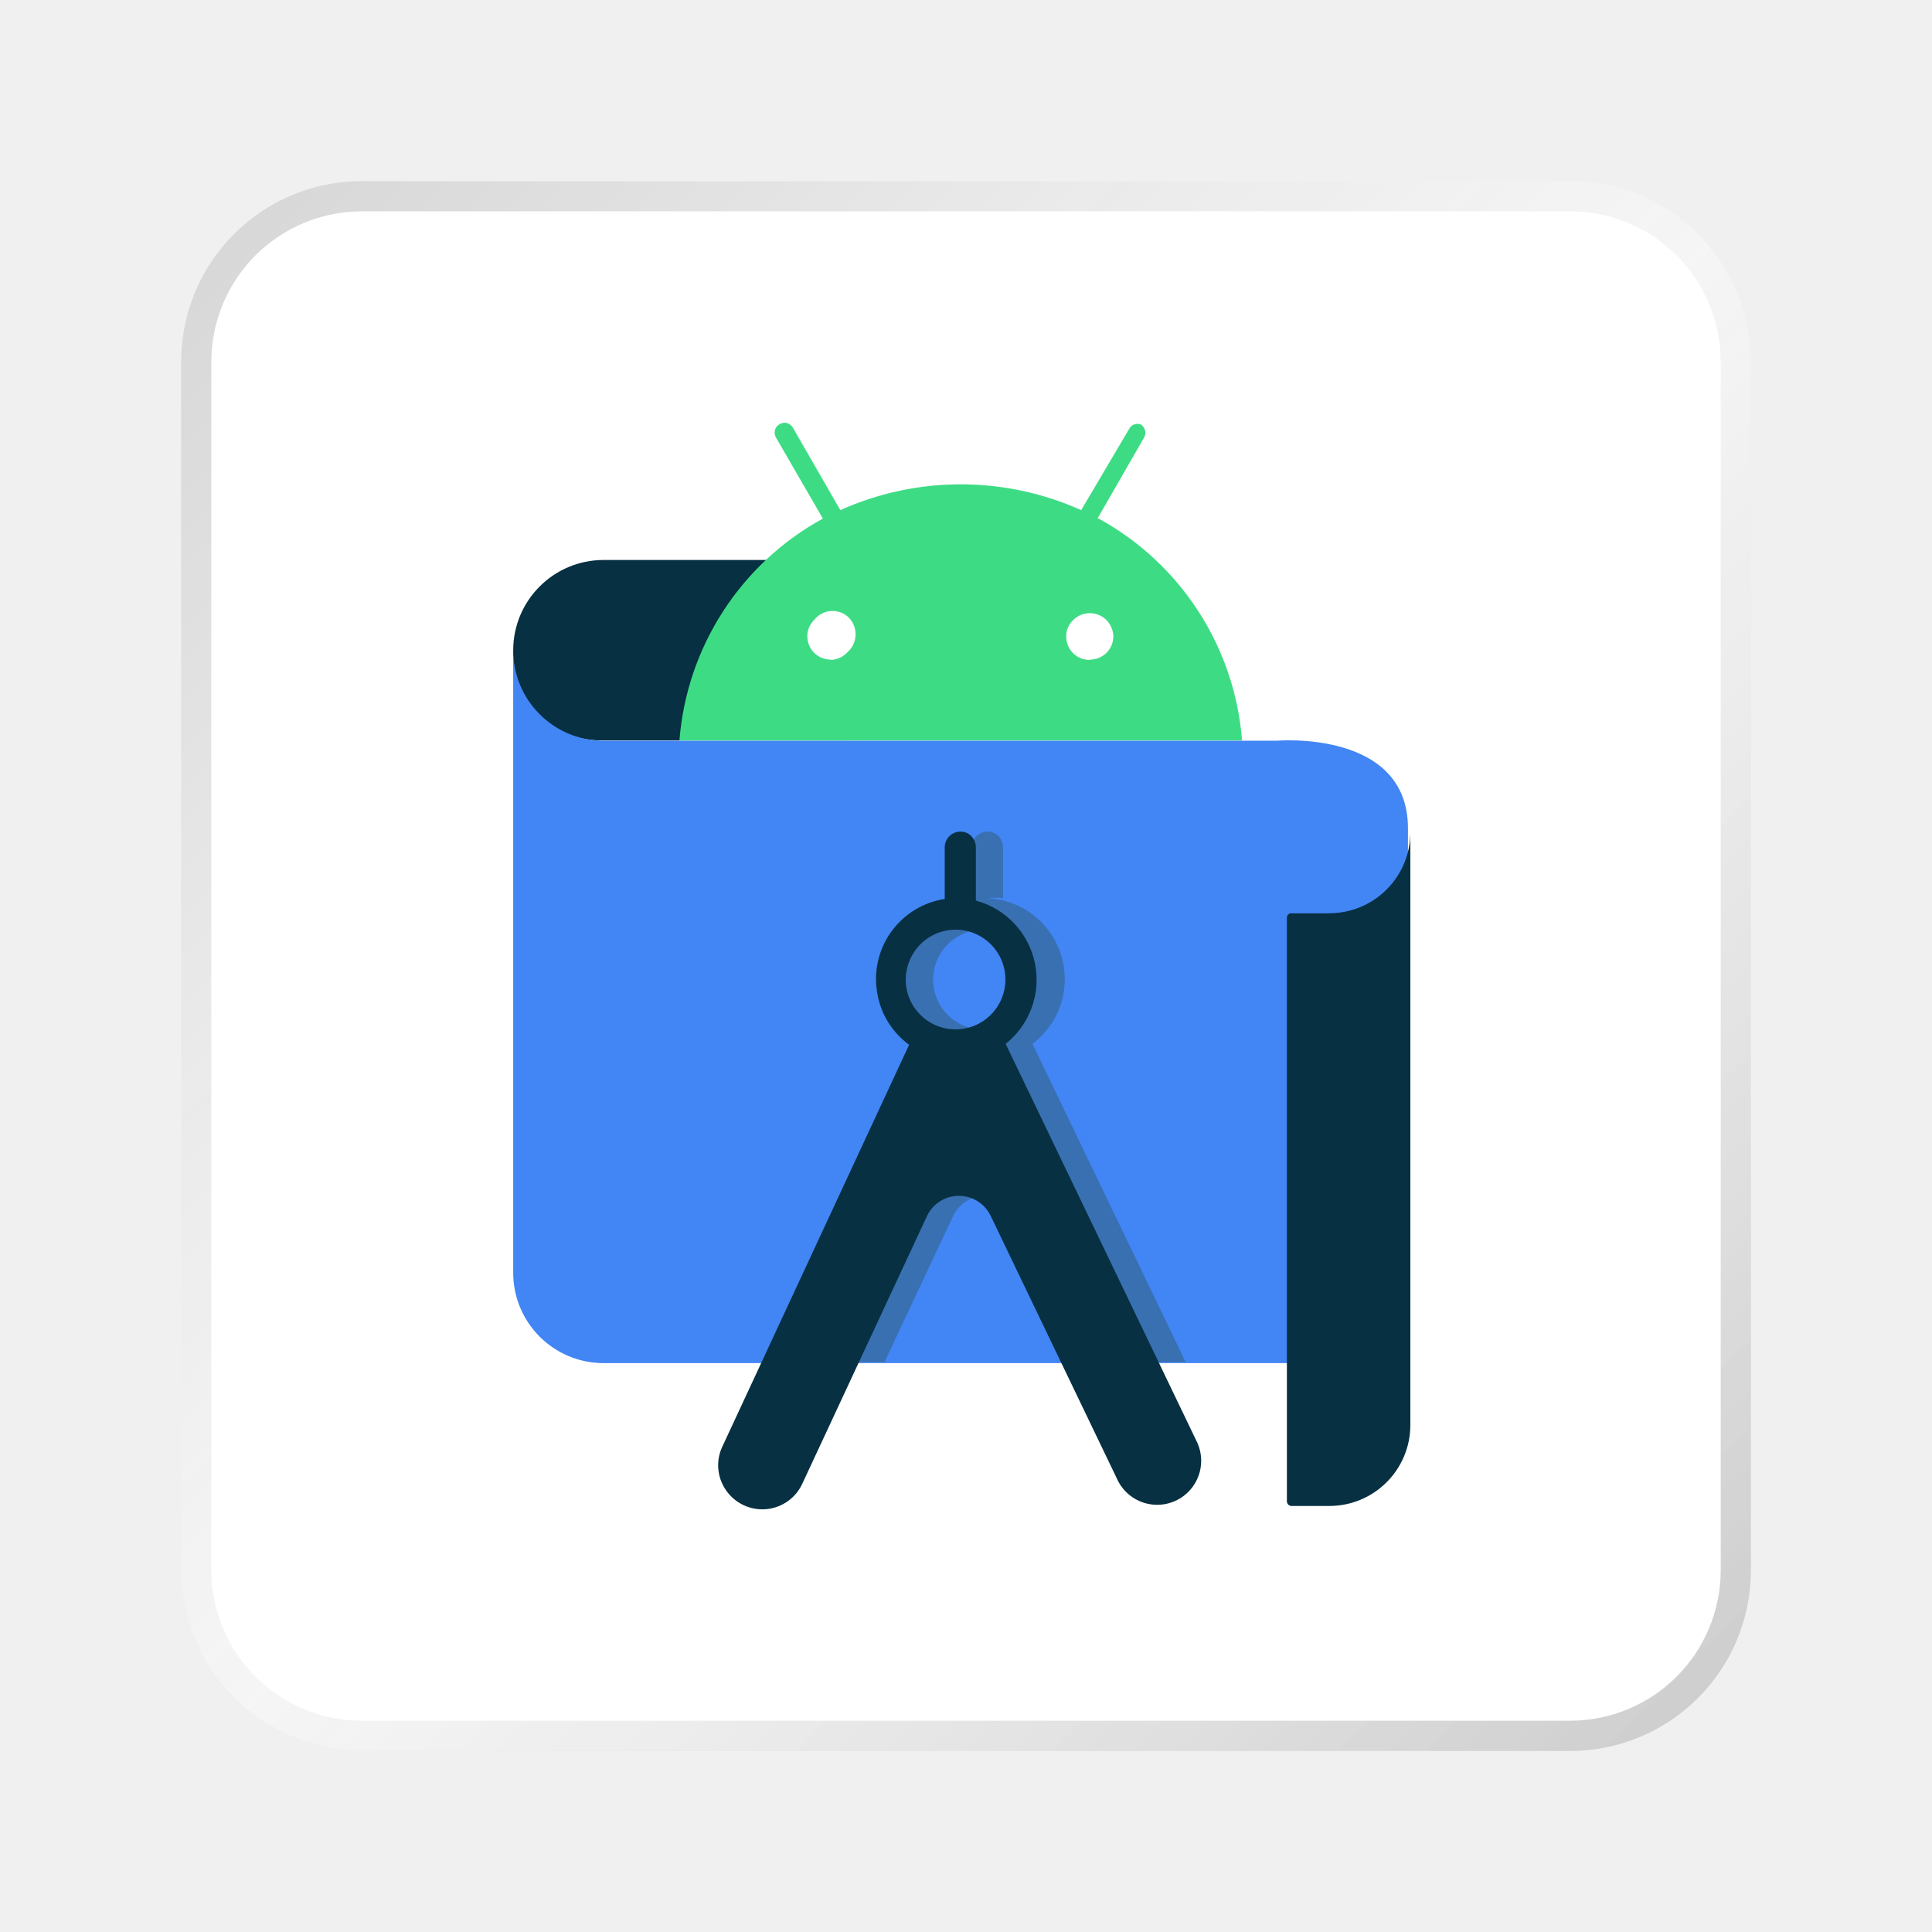
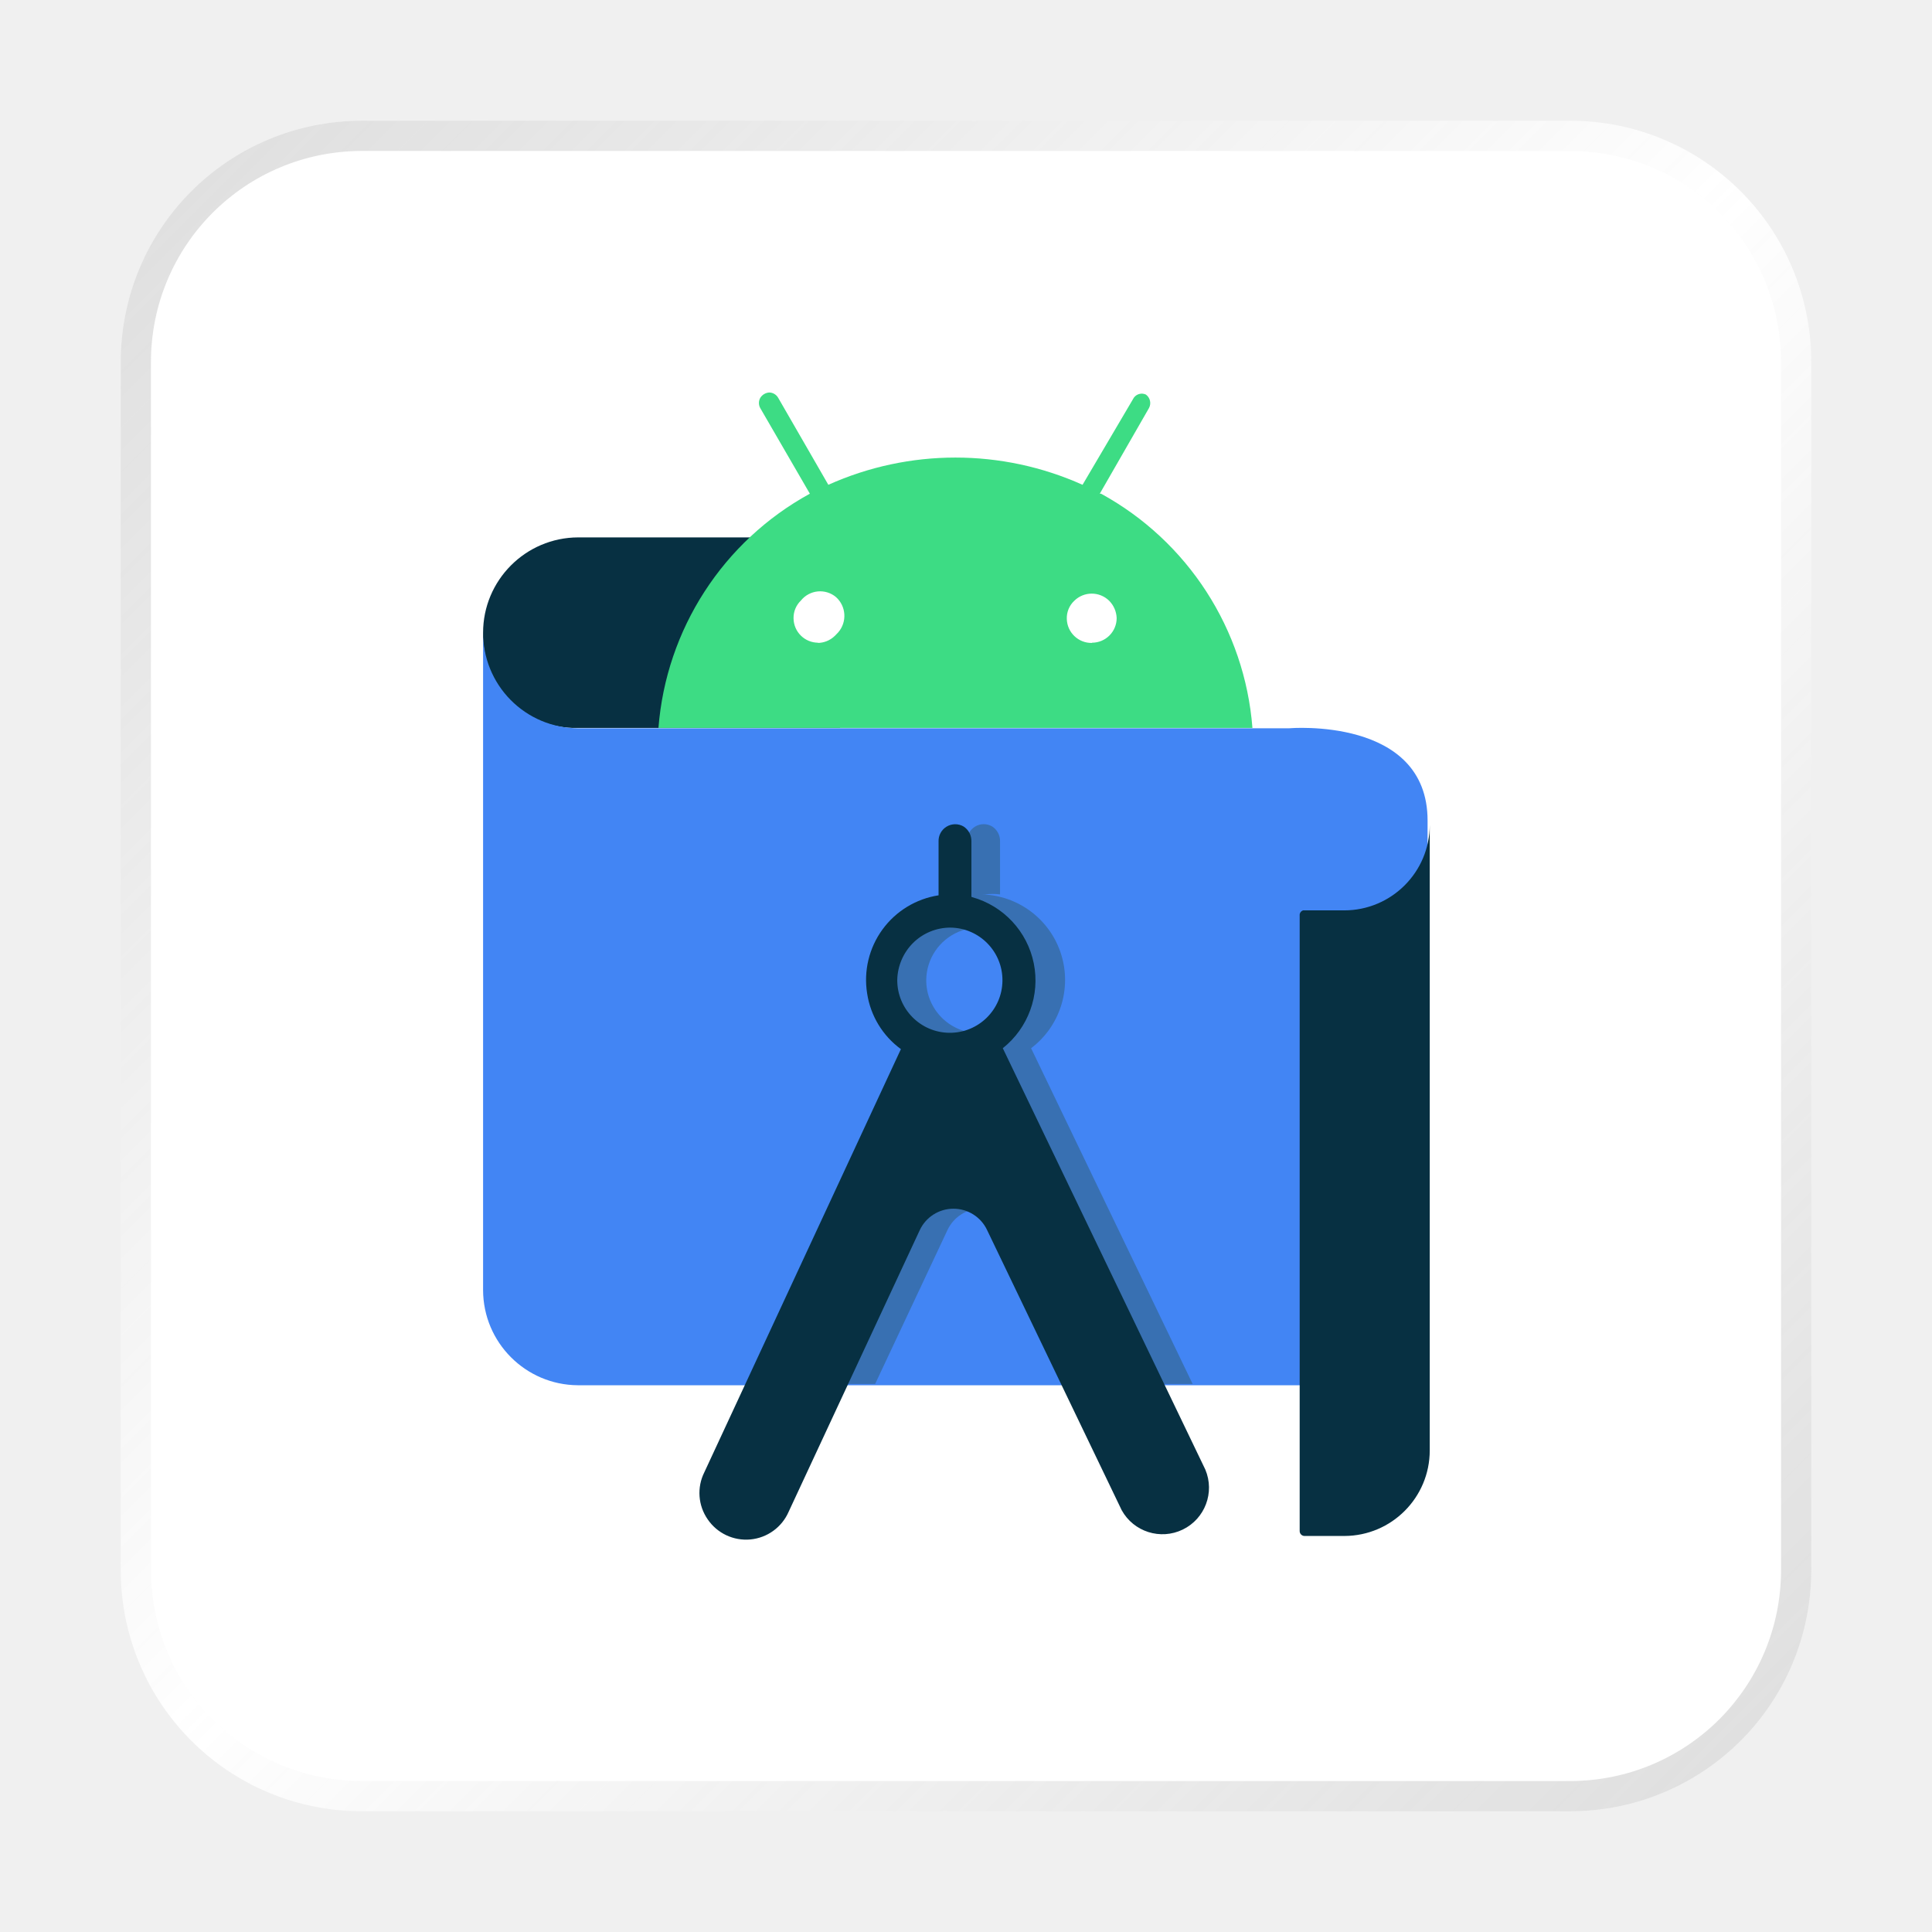
<svg xmlns="http://www.w3.org/2000/svg" xmlns:xlink="http://www.w3.org/1999/xlink" width="64" height="64" viewBox="0 0 16.933 16.933" version="1.1" id="svg5">
  <defs id="defs2">
+     <linearGradient xlink:href="#linearGradient37218" id="linearGradient1781" x1="2.8346456e-08" y1="2.2677165e-07" x2="64" y2="64" gradientUnits="userSpaceOnUse" gradientTransform="scale(0.2645833)" />
    <linearGradient id="linearGradient37218">
-       <stop style="stop-color:#1a1a1a;stop-opacity:1" offset="0" id="stop37214" />
-       <stop style="stop-color:#afafaf;stop-opacity:0.4" offset="0.497" id="stop37220" />
-       <stop style="stop-color:#4d4d4d;stop-opacity:1" offset="1" id="stop37216" />
+       <stop style="stop-color:#808080;stop-opacity:1" offset="0" id="stop37214" />
+       <stop style="stop-color:#717171;stop-opacity:0.004" offset="0.497" id="stop37220" />
+       <stop style="stop-color:#808080;stop-opacity:1" offset="1" id="stop37216" />
    </linearGradient>
-     <linearGradient xlink:href="#linearGradient37218" id="linearGradient881" x1="64.208" y1="64.063" x2="0.305" y2="0.135" gradientUnits="userSpaceOnUse" />
  </defs>
-   <path id="rect846-3" style="fill:#ffffff;stroke-width:0.338;fill-opacity:1" d="m 3.175,1.587 h 10.583 c 0.879,0 1.587,0.708 1.587,1.587 v 10.583 c 0,0.879 -0.708,1.587 -1.587,1.587 H 3.175 c -0.879,0 -1.587,-0.708 -1.587,-1.587 V 3.175 c 0,-0.879 0.708,-1.587 1.587,-1.587 z" />
-   <path id="rect846" style="opacity:0.3;fill:url(#linearGradient881);stroke-width:1.276;fill-opacity:1" d="M 12 6 C 8.676 6 6 8.676 6 12 L 6 52 C 6 55.324 8.676 58 12 58 L 52 58 C 55.324 58 58 55.324 58 52 L 58 12 C 58 8.676 55.324 6 52 6 L 12 6 z M 12 7 L 52 7 C 54.77 7 57 9.23 57 12 L 57 52 C 57 54.77 54.77 57 52 57 L 12 57 C 9.23 57 7 54.77 7 52 L 7 12 C 7 9.23 9.23 7 12 7 z " transform="scale(0.2645833)" />
-   <path id="path4" d="M 7.447,4.908 H 5.288 A 0.792,0.792 0 0 0 4.498,5.7 0.767,0.767 0 0 0 5.242,6.489 h 2.22 z" style="fill:#073042;stroke-width:0.256" />
-   <path id="path6" d="M 12.34,11.947 H 5.285 A 0.792,0.792 0 0 1 4.498,11.158 V 5.695 a 0.792,0.792 0 0 0 0.787,0.797 h 5.905 c 0,0 1.15,-0.1 1.15,0.767 z" style="fill:#4285f4;stroke-width:0.256" />
-   <path id="path10" d="M 9.049,9.149 A 0.71,0.71 0 0 0 8.643,7.872 h 0.023 a 0.511,0.511 0 0 1 0.125,0 V 7.432 A 0.143,0.143 0 0 0 8.725,7.307 0.138,0.138 0 0 0 8.518,7.432 v 0.447 A 0.71,0.71 0 0 0 7.925,8.695 0.703,0.703 0 0 0 8.206,9.157 l -1.301,2.78 h 0.848 l 0.6,-1.278 a 0.309,0.309 0 0 1 0.56,0 l 0.618,1.278 H 10.391 Z M 8.615,9.024 A 0.439,0.439 0 0 1 8.178,8.582 0.439,0.439 0 0 1 8.921,8.27 0.439,0.439 0 0 1 8.615,9.024 Z" style="fill:#3870b2;stroke-width:0.256" />
-   <path id="path12" d="M 6.974,5.296 H 10.002 V 5.851 H 6.974 Z" style="fill:#ffffff;stroke-width:0.256" />
-   <path id="path14" d="M 8.38,8.148 A 0.437,0.437 0 1 1 7.938,8.582 0.447,0.447 0 0 1 8.068,8.275 0.439,0.439 0 0 1 8.38,8.148 Z M 8.553,7.892 V 7.432 A 0.143,0.143 0 0 0 8.487,7.307 0.138,0.138 0 0 0 8.28,7.432 v 0.447 A 0.71,0.71 0 0 0 7.687,8.695 0.703,0.703 0 0 0 7.968,9.157 l -1.633,3.513 a 0.383,0.383 0 0 0 0.028,0.391 0.386,0.386 0 0 0 0.672,-0.064 l 1.089,-2.338 a 0.309,0.309 0 0 1 0.56,0 l 1.117,2.325 A 0.386,0.386 0 0 0 10.495,12.647 L 8.814,9.149 A 0.718,0.718 0 0 0 8.559,7.895" style="fill:#073042;stroke-width:0.256" />
-   <path id="path16" d="m 9.555,5.784 a 0.204,0.204 0 0 1 -0.21,-0.199 0.197,0.197 0 0 1 0.061,-0.151 0.207,0.207 0 0 1 0.291,0 0.215,0.215 0 0 1 0.061,0.143 0.204,0.204 0 0 1 -0.204,0.204 v 0 m -2.272,0 A 0.204,0.204 0 0 1 7.076,5.58 0.199,0.199 0 0 1 7.138,5.431 0.204,0.204 0 0 1 7.429,5.403 0.21,0.21 0 0 1 7.447,5.697 L 7.419,5.725 A 0.207,0.207 0 0 1 7.273,5.784 M 9.619,4.545 10.028,3.834 A 0.087,0.087 0 0 0 10.002,3.722 0.082,0.082 0 0 0 9.903,3.748 L 9.476,4.471 a 2.576,2.576 0 0 0 -2.111,0 L 6.949,3.748 a 0.087,0.087 0 0 0 -0.074,-0.043 0.095,0.095 0 0 0 -0.074,0.043 0.087,0.087 0 0 0 0,0.087 l 0.411,0.71 A 2.433,2.433 0 0 0 5.955,6.489 H 10.886 A 2.433,2.433 0 0 0 9.629,4.545" class="cls-5" style="fill:#3ddc84;stroke-width:0.256" />
-   <path id="path18" d="m 11.632,8.005 h -0.325 a 0.041,0.041 0 0 0 -0.028,0.043 v 0 5.11 a 0.041,0.041 0 0 0 0.038,0.041 h 0.335 A 0.71,0.71 0 0 0 12.361,12.489 V 7.294 a 0.71,0.71 0 0 1 -0.71,0.71 z" style="fill:#073042;stroke-width:0.256" />
+   <path id="rect863" style="fill:#ffffff;stroke-width:0.265" d="M 3.175,1.058 H 13.758 c 1.173,0 2.117,0.944 2.117,2.117 V 13.758 c 0,1.173 -0.944,2.117 -2.117,2.117 H 3.175 c -1.173,0 -2.117,-0.944 -2.117,-2.117 V 3.175 c 0,-1.173 0.944,-2.117 2.117,-2.117 z" />
+   <path id="rect1345" style="opacity:0.3;fill:url(#linearGradient1781);fill-opacity:1;stroke-width:0.265" d="m 3.175,1.058 c -1.173,0 -2.117,0.944 -2.117,2.117 v 10.583 c 0,1.173 0.944,2.117 2.117,2.117 h 10.583 c 1.173,0 2.117,-0.944 2.117,-2.117 V 3.175 c 0,-1.173 -0.944,-2.117 -2.117,-2.117 z m 0,0.265 h 10.583 c 1.026,0 1.852,0.826 1.852,1.852 v 10.583 c 0,1.026 -0.826,1.852 -1.852,1.852 H 3.175 c -1.026,0 -1.852,-0.826 -1.852,-1.852 V 3.175 c 0,-1.026 0.826,-1.852 1.852,-1.852 z" />
+   <path id="path4" d="M 7.346,4.71 H 5.067 A 0.836,0.836 0 0 0 4.234,5.546 0.809,0.809 0 0 0 5.019,6.38 h 2.344 z" style="fill:#073042;stroke-width:0.27" />
+   <path id="path6" d="M 12.511,12.141 H 5.064 A 0.836,0.836 0 0 1 4.234,11.307 V 5.541 a 0.836,0.836 0 0 0 0.831,0.842 h 6.233 c 0,0 1.214,-0.105 1.214,0.809 z" style="fill:#4285f4;stroke-width:0.27" />
+   <path id="path10" d="M 9.037,9.187 A 0.75,0.75 0 0 0 8.609,7.839 h 0.024 a 0.539,0.539 0 0 1 0.132,0 V 7.375 A 0.151,0.151 0 0 0 8.695,7.243 0.146,0.146 0 0 0 8.476,7.375 V 7.847 A 0.75,0.75 0 0 0 7.851,8.707 0.742,0.742 0 0 0 8.147,9.195 L 6.774,12.13 H 7.67 L 8.304,10.781 a 0.326,0.326 0 0 1 0.591,0 l 0.653,1.349 H 10.453 Z M 8.579,9.055 A 0.464,0.464 0 0 1 8.118,8.588 0.464,0.464 0 0 1 8.903,8.259 0.464,0.464 0 0 1 8.579,9.055 Z" style="fill:#3870b2;stroke-width:0.27" />
+   <path id="path12" d="M 6.847,5.12 H 10.043 V 5.705 H 6.847 Z" style="fill:#ffffff;stroke-width:0.27" />
+   <path id="path14" d="M 8.331,8.13 A 0.461,0.461 0 1 1 7.864,8.588 0.472,0.472 0 0 1 8.002,8.265 0.464,0.464 0 0 1 8.331,8.13 Z M 8.514,7.86 V 7.375 A 0.151,0.151 0 0 0 8.444,7.243 0.146,0.146 0 0 0 8.226,7.375 V 7.847 A 0.75,0.75 0 0 0 7.6,8.707 0.742,0.742 0 0 0 7.896,9.195 L 6.173,12.904 a 0.405,0.405 0 0 0 0.03,0.413 0.407,0.407 0 0 0 0.709,-0.067 l 1.149,-2.468 a 0.326,0.326 0 0 1 0.591,0 l 1.179,2.454 A 0.408,0.408 0 0 0 10.564,12.88 L 8.789,9.187 A 0.758,0.758 0 0 0 8.52,7.863" style="fill:#073042;stroke-width:0.27" />
+   <path id="path16" d="M 9.571,5.635 A 0.216,0.216 0 0 1 9.35,5.425 a 0.208,0.208 0 0 1 0.065,-0.159 0.218,0.218 0 0 1 0.307,0 0.227,0.227 0 0 1 0.065,0.151 0.216,0.216 0 0 1 -0.216,0.216 v 0 m -2.398,0 A 0.216,0.216 0 0 1 6.955,5.419 0.21,0.21 0 0 1 7.02,5.263 0.216,0.216 0 0 1 7.327,5.233 0.221,0.221 0 0 1 7.346,5.543 L 7.317,5.573 A 0.218,0.218 0 0 1 7.163,5.635 M 9.639,4.327 10.07,3.577 A 0.092,0.092 0 0 0 10.043,3.458 0.086,0.086 0 0 0 9.938,3.485 L 9.488,4.249 a 2.719,2.719 0 0 0 -2.228,0 l -0.44,-0.763 a 0.092,0.092 0 0 0 -0.078,-0.046 0.1,0.1 0 0 0 -0.078,0.046 0.092,0.092 0 0 0 0,0.092 L 7.098,4.327 A 2.568,2.568 0 0 0 5.771,6.38 h 5.206 A 2.568,2.568 0 0 0 9.65,4.327" class="cls-5" style="fill:#3ddc84;stroke-width:0.27" />
+   <path id="path18" d="m 11.764,7.979 h -0.343 a 0.043,0.043 0 0 0 -0.03,0.046 v 0 5.394 a 0.043,0.043 0 0 0 0.04,0.043 h 0.353 a 0.75,0.75 0 0 0 0.747,-0.75 V 7.229 a 0.75,0.75 0 0 1 -0.75,0.75 z" style="fill:#073042;stroke-width:0.27" />
</svg>
